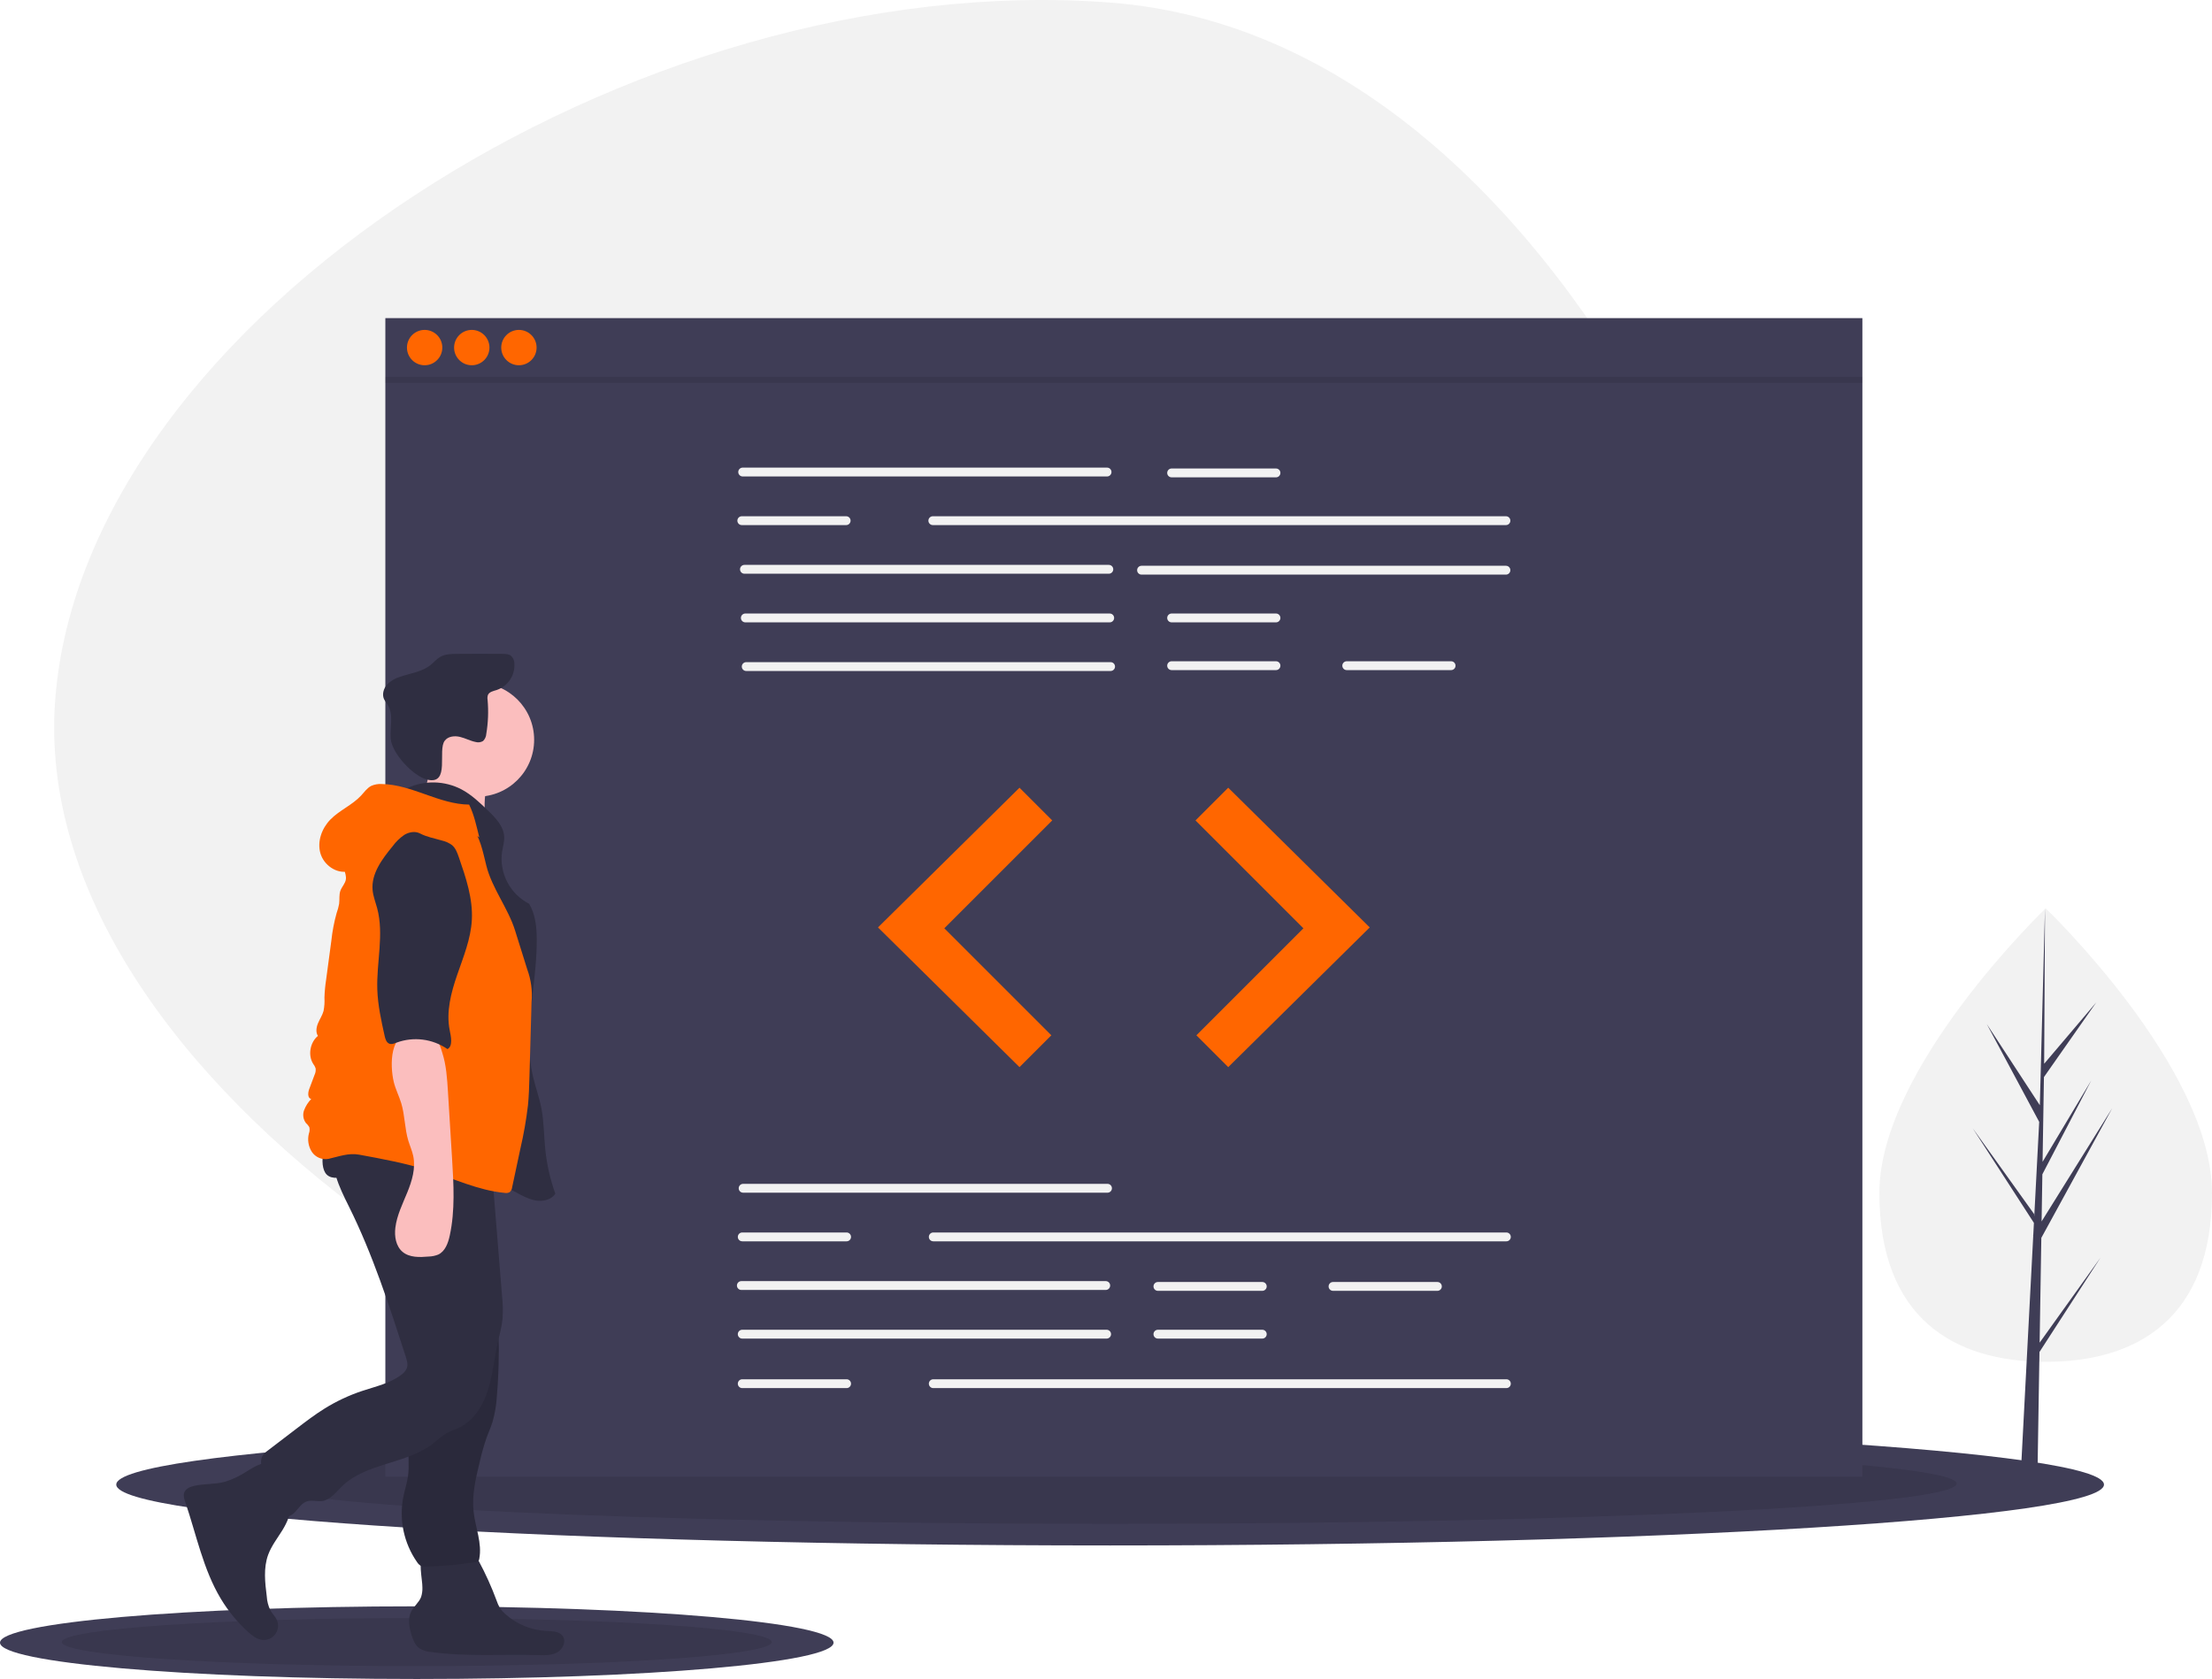
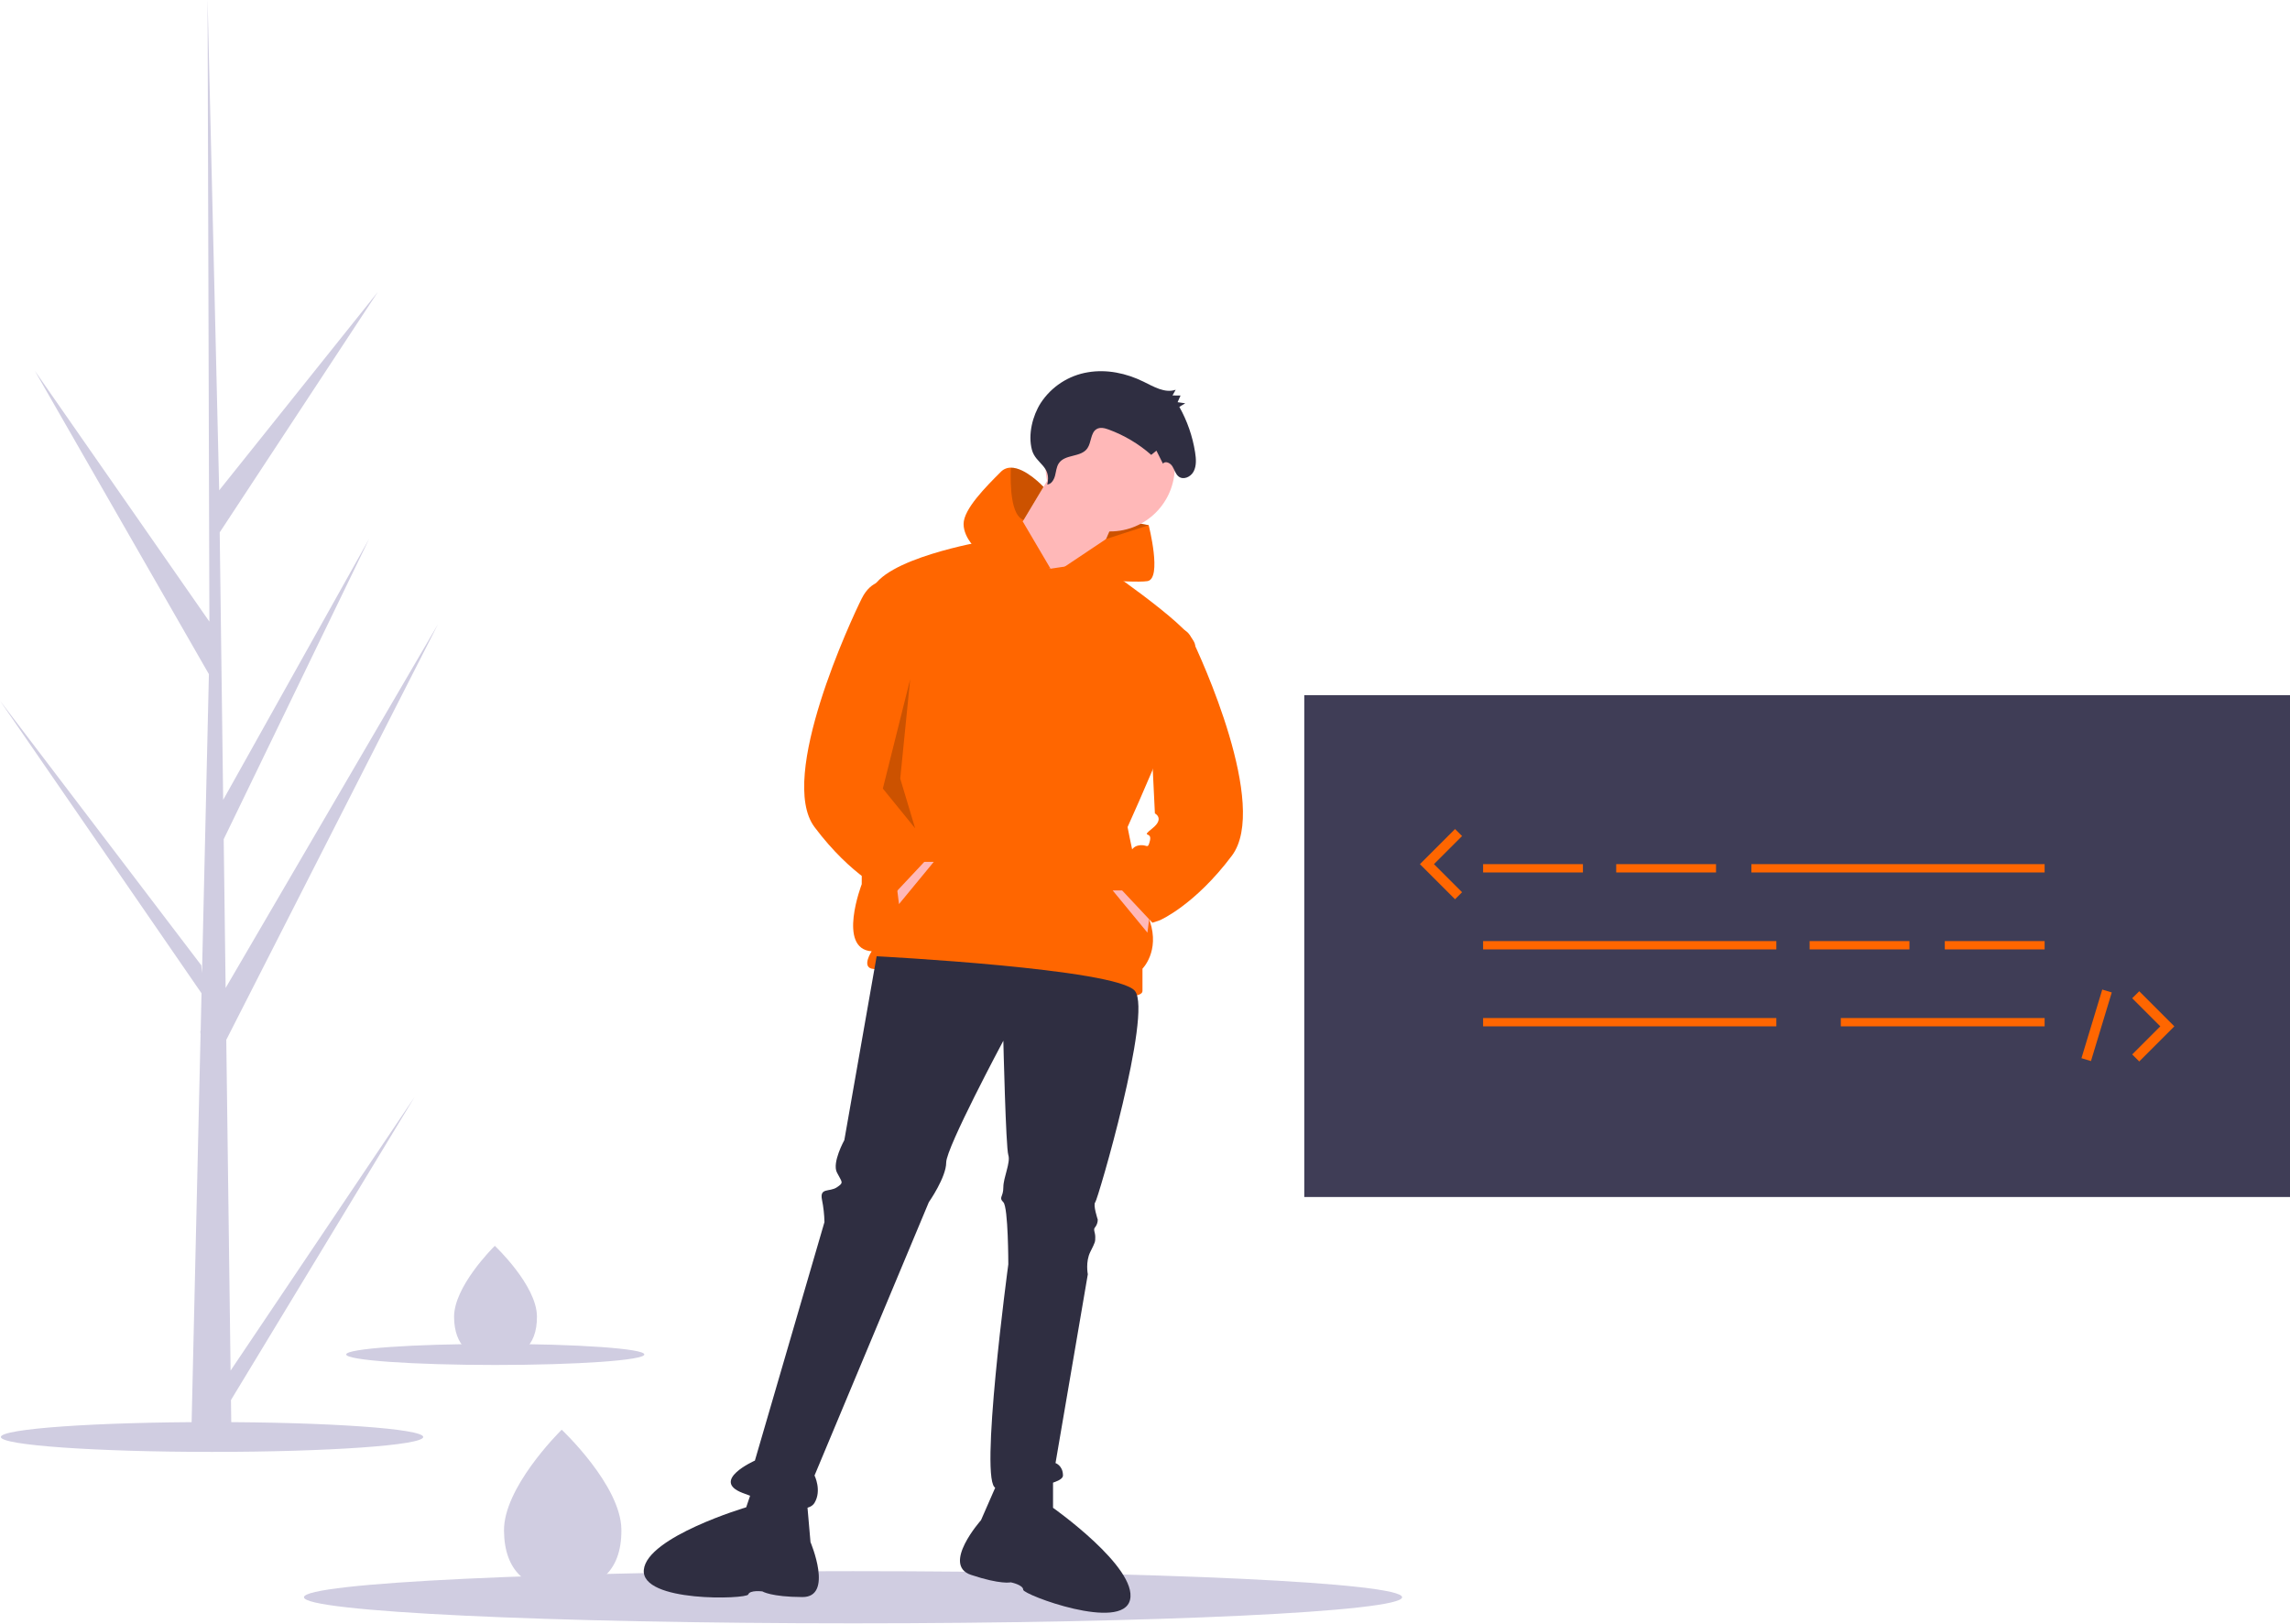
- <svg xmlns="http://www.w3.org/2000/svg" id="a594ac37-6d44-4297-8862-1cbd9c01c0b7" data-name="Layer 1" width="1126.194" height="855" viewBox="0 0 1126.194 855">
-   <path d="M581.768,778.438C339.369,759.991,50.297,572.172,65.014,378.781S359.7,5.358,602.099,23.805,984.031,403.667,969.314,597.058,824.166,796.885,581.768,778.438Z" transform="translate(-36.90323 -22.5)" fill="#f2f2f2" />
-   <ellipse cx="565.194" cy="756" rx="506" ry="31" fill="#3f3d56" />
-   <ellipse cx="565.194" cy="755.5" rx="431" ry="20.5" opacity="0.1" />
-   <ellipse cx="212.194" cy="836.5" rx="212.194" ry="18.5" fill="#3f3d56" />
-   <ellipse cx="212.194" cy="836.202" rx="180.742" ry="12.234" opacity="0.1" />
-   <rect x="196.194" y="162" width="752" height="590" fill="#3f3d56" />
-   <path d="M600.541,265.129H415.024a2.251,2.251,0,1,1,0-4.503H600.541a2.251,2.251,0,0,1,0,4.503Z" transform="translate(-36.90323 -22.5)" fill="#f2f2f2" />
-   <path d="M803.62,289.895H511.835a2.251,2.251,0,0,1,0-4.503H803.62a2.251,2.251,0,1,1,0,4.503Z" transform="translate(-36.90323 -22.5)" fill="#f2f2f2" />
-   <path d="M601.442,314.661H415.924a2.251,2.251,0,1,1,0-4.503H601.442a2.251,2.251,0,1,1,0,4.503Z" transform="translate(-36.90323 -22.5)" fill="#f2f2f2" />
-   <path d="M803.62,315.111H618.102a2.251,2.251,0,0,1,0-4.503H803.62a2.251,2.251,0,1,1,0,4.503Z" transform="translate(-36.90323 -22.5)" fill="#f2f2f2" />
-   <path d="M601.892,339.426H416.374a2.251,2.251,0,0,1,0-4.503H601.892a2.251,2.251,0,1,1,0,4.503Z" transform="translate(-36.90323 -22.5)" fill="#f2f2f2" />
-   <path d="M602.342,364.192H416.825a2.251,2.251,0,0,1,0-4.503H602.342a2.251,2.251,0,1,1,0,4.503Z" transform="translate(-36.90323 -22.5)" fill="#f2f2f2" />
-   <path d="M686.546,265.579H633.412a2.251,2.251,0,0,1,0-4.503h53.134a2.251,2.251,0,1,1,0,4.503Z" transform="translate(-36.90323 -22.5)" fill="#f2f2f2" />
-   <path d="M686.546,339.426H633.412a2.251,2.251,0,0,1,0-4.503h53.134a2.251,2.251,0,1,1,0,4.503Z" transform="translate(-36.90323 -22.5)" fill="#f2f2f2" />
-   <path d="M686.546,363.742H633.412a2.251,2.251,0,1,1,0-4.503h53.134a2.251,2.251,0,1,1,0,4.503Z" transform="translate(-36.90323 -22.5)" fill="#f2f2f2" />
-   <path d="M775.702,363.742H722.569a2.251,2.251,0,0,1,0-4.503h53.134a2.251,2.251,0,1,1,0,4.503Z" transform="translate(-36.90323 -22.5)" fill="#f2f2f2" />
-   <path d="M467.707,289.895H414.573a2.251,2.251,0,0,1,0-4.503h53.134a2.251,2.251,0,0,1,0,4.503Z" transform="translate(-36.90323 -22.5)" fill="#f2f2f2" />
-   <path d="M600.766,629.861H415.249a2.251,2.251,0,0,1,0-4.503H600.766a2.251,2.251,0,0,1,0,4.503Z" transform="translate(-36.90323 -22.5)" fill="#f2f2f2" />
-   <path d="M599.866,679.392H414.348a2.251,2.251,0,1,1,0-4.503H599.866a2.251,2.251,0,0,1,0,4.503Z" transform="translate(-36.90323 -22.5)" fill="#f2f2f2" />
-   <path d="M600.316,704.158H414.798a2.251,2.251,0,1,1,0-4.503H600.316a2.251,2.251,0,1,1,0,4.503Z" transform="translate(-36.90323 -22.5)" fill="#f2f2f2" />
-   <path d="M679.566,679.842H626.433a2.251,2.251,0,0,1,0-4.503h53.134a2.251,2.251,0,0,1,0,4.503Z" transform="translate(-36.90323 -22.5)" fill="#f2f2f2" />
-   <path d="M679.566,704.158H626.433a2.251,2.251,0,0,1,0-4.503h53.134a2.251,2.251,0,1,1,0,4.503Z" transform="translate(-36.90323 -22.5)" fill="#f2f2f2" />
-   <path d="M768.723,679.842H715.589a2.251,2.251,0,1,1,0-4.503h53.134a2.251,2.251,0,0,1,0,4.503Z" transform="translate(-36.90323 -22.5)" fill="#f2f2f2" />
-   <path d="M803.845,654.626H512.06a2.251,2.251,0,0,1,0-4.503H803.845a2.251,2.251,0,0,1,0,4.503Z" transform="translate(-36.90323 -22.5)" fill="#f2f2f2" />
-   <path d="M467.932,654.626H414.798a2.251,2.251,0,0,1,0-4.503H467.932a2.251,2.251,0,0,1,0,4.503Z" transform="translate(-36.90323 -22.5)" fill="#f2f2f2" />
-   <path d="M803.845,729.374H512.06a2.251,2.251,0,1,1,0-4.503H803.845a2.251,2.251,0,0,1,0,4.503Z" transform="translate(-36.90323 -22.5)" fill="#f2f2f2" />
-   <path d="M467.932,729.374H414.798a2.251,2.251,0,1,1,0-4.503H467.932a2.251,2.251,0,1,1,0,4.503Z" transform="translate(-36.90323 -22.5)" fill="#f2f2f2" />
-   <polygon points="519.06 401.13 447.014 472.275 519.06 543.42 535.27 527.21 480.786 472.725 535.72 417.79 519.06 401.13" fill="#ff6600" />
-   <polygon points="625.327 401.13 697.373 472.275 625.327 543.42 609.117 527.21 663.602 472.725 608.667 417.79 625.327 401.13" fill="#ff6600" />
-   <circle cx="216.194" cy="177" r="9" fill="#ff6600" />
-   <circle cx="240.194" cy="177" r="9" fill="#ff6600" />
-   <circle cx="264.194" cy="177" r="9" fill="#ff6600" />
-   <rect x="196.194" y="192" width="752" height="3" opacity="0.1" />
-   <path d="M1163.097,629.954c0,63.771-37.911,86.038-84.676,86.038s-84.676-22.266-84.676-86.038,84.676-144.898,84.676-144.898S1163.097,566.182,1163.097,629.954Z" transform="translate(-36.90323 -22.5)" fill="#f2f2f2" />
-   <polygon points="1038.433 683.736 1039.3 630.365 1075.391 564.338 1039.436 621.993 1039.826 597.995 1064.699 550.226 1039.929 591.645 1039.929 591.645 1040.63 548.484 1067.265 510.453 1040.74 541.697 1041.178 462.556 1038.425 567.325 1038.651 563.003 1011.571 521.552 1038.217 571.3 1035.694 619.503 1035.619 618.223 1004.4 574.602 1035.524 622.743 1035.209 628.771 1035.152 628.862 1035.178 629.357 1028.776 751.653 1037.329 751.653 1038.355 688.485 1069.404 640.461 1038.433 683.736" fill="#3f3d56" />
-   <path d="M159.525,773.591a43.126,43.126,0,0,1-8.178,3.503c-5.079,1.387-10.507.878-15.637,2.063-2.1.485-4.386,1.499-5.054,3.549-.49,1.503.043,3.127.553,4.623,5.669,16.62,9.085,34.266,18.125,49.321a74.641,74.641,0,0,0,13.993,16.988c2.055,1.852,4.384,3.664,7.135,3.955a7.248,7.248,0,0,0,7.371-10.182c-.811-1.801-2.317-3.196-3.289-4.916a18.757,18.757,0,0,1-1.819-6.991c-.893-7.108-1.754-14.538.709-21.265,1.652-4.512,4.682-8.359,7.206-12.447s4.622-8.772,4.06-13.544c-.383-3.257-1.972-6.237-3.65-9.054-1.681-2.823-5.005-10.408-8.383-11.35C169.16,766.864,162.583,772.024,159.525,773.591Z" transform="translate(-36.90323 -22.5)" fill="#2f2e41" />
-   <path d="M251.96,831a14.019,14.019,0,0,1-.663,4.745c-1.058,2.793-3.681,4.706-5.036,7.367-1.885,3.701-1.031,8.174.218,12.135.783,2.483,1.81,5.067,3.912,6.603a12.893,12.893,0,0,0,5.954,1.907c18.036,2.496,36.358,1.064,54.559,1.587,3.317.095,6.829.211,9.725-1.41s4.686-5.697,2.717-8.368c-1.769-2.399-5.265-2.376-8.242-2.518a33.912,33.912,0,0,1-20.913-8.615,15.112,15.112,0,0,1-2.933-3.377,20.753,20.753,0,0,1-1.534-3.518,156.799,156.799,0,0,0-9.084-20.119c-.979-1.815-2.087-3.705-3.906-4.676a10.323,10.323,0,0,0-4.239-.926c-4.536-.294-16.283-1.838-19.791,1.69C249.461,816.768,252.032,826.86,251.96,831Z" transform="translate(-36.90323 -22.5)" fill="#2f2e41" />
-   <circle cx="242.971" cy="376.72" r="28.975" fill="#fbbebe" />
-   <path d="M253.709,423.146c-1.723,4.614-4.647,8.947-8.9,11.43l40.075,8.175a42.453,42.453,0,0,1-.562-17.869,10.3,10.3,0,0,0,.24-4.409c-.754-2.907-4.026-4.307-6.955-4.974-7.314-1.667-13.782-2.561-20.579-5.792C254.95,413.263,255.241,419.045,253.709,423.146Z" transform="translate(-36.90323 -22.5)" fill="#fbbebe" />
-   <path d="M244.474,423.727a31.338,31.338,0,0,1,27.313.714c5.138,2.707,9.392,6.794,13.572,10.826,3.853,3.717,7.962,7.972,8.236,13.319.132,2.59-.676,5.123-1.084,7.684a25.766,25.766,0,0,0,13.78,26.469c3.184,5.303,3.841,11.729,3.889,17.914.185,23.436-7.209,47.161-1.93,69.995,1.239,5.361,3.162,10.554,4.232,15.951,1.387,6.991,1.318,14.18,2.044,21.27a95.266,95.266,0,0,0,5.113,22.495c-1.744,2.774-5.374,3.837-8.642,3.613s-6.325-1.643-9.242-3.136c-14.123-7.227-27.059-16.757-41.687-22.9-9.678-4.064-19.987-6.595-29.376-11.288s-18.12-12.142-20.99-22.238c-1.241-4.365-1.318-8.965-1.385-13.503-.285-19.114-.55-38.436,3.61-57.094,3.669-16.454,10.741-32.194,12.284-48.981.502-5.464.513-11.314,3.566-15.873C232.091,432.52,241.409,430.851,244.474,423.727Z" transform="translate(-36.90323 -22.5)" fill="#2f2e41" />
-   <path d="M263.395,399.629c1.707-2.227,5-2.531,7.728-1.872s5.243,2.064,7.997,2.599a4.675,4.675,0,0,0,3.743-.526,5.444,5.444,0,0,0,1.615-3.57,68.163,68.163,0,0,0,.671-17.38,5.147,5.147,0,0,1,.159-2.437c.682-1.643,2.763-2.035,4.462-2.562a13.316,13.316,0,0,0,9.013-13.633,5.421,5.421,0,0,0-1.657-3.741c-1.175-.958-2.82-1.016-4.336-1.029q-11.683-.094-23.367.006c-2.883.025-5.91.096-8.409,1.533-1.848,1.063-3.222,2.773-4.88,4.112-4.326,3.491-10.178,4.201-15.441,5.991a15.308,15.308,0,0,0-6.768,4.036c-1.75,2-2.592,4.973-1.493,7.393a26.252,26.252,0,0,0,1.887,2.904c3.105,4.964,1.038,11.403,1.501,17.24.579,7.288,11.365,19.112,18.679,20.836C266.308,422.311,259.486,404.414,263.395,399.629Z" transform="translate(-36.90323 -22.5)" fill="#2f2e41" />
-   <path d="M247.037,719.183c.745,5.322,1.701,10.662,1.445,16.029-.357,7.494-3.059,14.714-3.559,22.199-.373,5.591.49,11.242-.287,16.791-.497,3.553-1.656,6.978-2.373,10.494a43.395,43.395,0,0,0,6.973,33.265,5.448,5.448,0,0,0,2.023,1.961,5.714,5.714,0,0,0,2.508.332,179.947,179.947,0,0,0,25.17-2.287,2.414,2.414,0,0,0,1.616-.713,2.266,2.266,0,0,0,.351-.954c1.544-7.936-1.977-15.893-2.872-23.928-.956-8.58,1.103-17.177,3.146-25.565a113.548,113.548,0,0,1,3.467-12.228c.988-2.697,2.181-5.321,3.037-8.063a61.46,61.46,0,0,0,2.202-13.203q.892-10.575.945-21.199a88.958,88.958,0,0,0-1.665-20.01c-1.878-8.338-5.724-16.081-9.536-23.73a15.029,15.029,0,0,0-5.618,2.67,125.38,125.38,0,0,1-15.35,8.481c-3.567,1.657-10.522,2.833-12.786,6.286-2.232,3.405-.792,10.351-.621,14.106Q245.694,709.584,247.037,719.183Z" transform="translate(-36.90323 -22.5)" fill="#2f2e41" />
-   <path d="M247.037,719.183c.745,5.322,1.701,10.662,1.445,16.029-.357,7.494-3.059,14.714-3.559,22.199-.373,5.591.49,11.242-.287,16.791-.497,3.553-1.656,6.978-2.373,10.494a43.395,43.395,0,0,0,6.973,33.265,5.448,5.448,0,0,0,2.023,1.961,5.714,5.714,0,0,0,2.508.332,179.947,179.947,0,0,0,25.17-2.287,2.414,2.414,0,0,0,1.616-.713,2.266,2.266,0,0,0,.351-.954c1.544-7.936-1.977-15.893-2.872-23.928-.956-8.58,1.103-17.177,3.146-25.565a113.548,113.548,0,0,1,3.467-12.228c.988-2.697,2.181-5.321,3.037-8.063a61.46,61.46,0,0,0,2.202-13.203q.892-10.575.945-21.199a88.958,88.958,0,0,0-1.665-20.01c-1.878-8.338-5.724-16.081-9.536-23.73a15.029,15.029,0,0,0-5.618,2.67,125.38,125.38,0,0,1-15.35,8.481c-3.567,1.657-10.522,2.833-12.786,6.286-2.232,3.405-.792,10.351-.621,14.106Q245.694,709.584,247.037,719.183Z" transform="translate(-36.90323 -22.5)" opacity="0.1" />
-   <path d="M207.864,605.518c-3.848,10.359,1.808,21.554,6.722,31.452,12.106,24.386,20.513,50.407,28.874,76.317.626,1.941,1.252,4.058.554,5.974a7.825,7.825,0,0,1-2.822,3.347c-5.765,4.379-13.107,5.939-19.975,8.23a90.184,90.184,0,0,0-18.943,8.88c-4.977,3.084-9.639,6.644-14.292,10.197l-14.812,11.312a9.903,9.903,0,0,0-2.476,2.397c-1.429,2.241-.843,5.167-.132,7.728a131.432,131.432,0,0,0,7.252,19.792,6.911,6.911,0,0,0,2.63,3.447c2.312,1.242,5.14-.405,6.905-2.347s3.292-4.359,5.781-5.193c2.486-.833,5.222.176,7.818-.189,4.199-.589,6.986-4.457,10.013-7.426,12.365-12.131,33.01-11.251,46.612-21.977a59.228,59.228,0,0,1,6.231-4.868c2.3-1.359,4.907-2.105,7.293-3.307,7.257-3.654,11.819-11.209,14.262-18.957s3.141-15.928,4.897-23.861c.908-4.101,2.103-8.158,2.507-12.338a66.094,66.094,0,0,0-.253-11.666L287.604,621.748c-.4-4.943-.8-9.892-1.576-14.791-14.577.521-29.143,1.108-43.728,1.28C230.695,608.374,218.876,609.186,207.864,605.518Z" transform="translate(-36.90323 -22.5)" fill="#2f2e41" />
-   <path d="M202.506,619.721c1.977,3.18,6.79,3.114,10.104,1.371s5.889-4.673,9.211-6.401c4.464-2.323,9.746-2.235,14.776-2.093,7.964.225,16.025.464,23.687,2.647,7.925,2.257,15.64,6.603,23.834,5.736,1.426-.151,2.985-.56,3.761-1.766a5.544,5.544,0,0,0,.62-2.836l.268-7.159a6.464,6.464,0,0,0-.57-3.625,6.082,6.082,0,0,0-2.716-2.079c-11.663-5.646-24.965-6.697-37.915-7.141q-9.875-.338-19.757-.278c-5.591.034-12.303-.775-17.739.719C202.774,598.82,198.805,613.769,202.506,619.721Z" transform="translate(-36.90323 -22.5)" fill="#2f2e41" />
-   <path d="M275.742,432.226c-15.282-.135-29.131-10.223-44.412-10.468a11.514,11.514,0,0,0-5.393.93c-2.129,1.073-3.529,3.147-5.147,4.898-4.518,4.893-11.061,7.505-15.703,12.281-4.352,4.478-6.773,11.15-5.055,17.153s8.204,10.608,14.279,9.165A36.801,36.801,0,0,1,228.65,446.706a72.887,72.887,0,0,1,11.205-5.882c6.868-3.112,14.548-6.283,21.718-3.95a30.638,30.638,0,0,1,7.409,4.04l11.954,8.03C279.543,443.45,278.29,437.288,275.742,432.226Z" transform="translate(-36.90323 -22.5)" fill="#ff6600" />
-   <path d="M212.552,460.874c-2.029,2.532.894,6.2.447,9.413-.297,2.135-2.054,3.765-2.786,5.793-.758,2.1-.356,4.427-.643,6.641a28.489,28.489,0,0,1-1.275,4.73,84.975,84.975,0,0,0-2.686,14.026l-2.675,19.976a75.681,75.681,0,0,0-.846,9.078,27.107,27.107,0,0,1-.452,6.787c-.592,2.183-1.904,4.093-2.786,6.175s-1.291,4.602-.099,6.524c-3.991,3.325-5.178,9.854-2.387,14.235a7.899,7.899,0,0,1,1.23,2.265,5.82,5.82,0,0,1-.542,3.34l-2.705,7.207c-.692,1.845-.911,4.653,1.014,5.074a17.006,17.006,0,0,0-3.651,5.767,6.866,6.866,0,0,0,.972,6.506,8.289,8.289,0,0,1,1.694,2.056,5.473,5.473,0,0,1-.196,3.243,11.906,11.906,0,0,0,1.473,9.333,8.371,8.371,0,0,0,8.418,3.609c5.41-1.22,10.272-3.147,15.728-2.146,11.746,2.155,23.53,4.32,34.906,7.952,12.984,4.145,25.556,10.224,39.126,11.5a3.798,3.798,0,0,0,2.617-.407,3.931,3.931,0,0,0,1.21-2.488q2.097-9.832,4.194-19.665a202.363,202.363,0,0,0,3.855-22.028c.477-4.781.614-9.589.749-14.392l1.081-38.231a38.197,38.197,0,0,0-2.2-16.62l-6.217-19.848c-3.548-11.327-11.688-21.371-14.586-32.882-1.834-7.285-3.189-15.103-8.108-20.781-7.012-8.095-19.145-9.354-29.764-7.962-4.797.629-9.636,1.714-13.785,4.202-4.798,2.877-8.333,7.409-11.753,11.836C218.305,454.343,215.436,457.276,212.552,460.874Z" transform="translate(-36.90323 -22.5)" fill="#ff6600" />
-   <path d="M237.347,573.323c.875,3.773,2.712,7.251,3.837,10.957,1.884,6.209,1.724,12.896,3.605,19.106.789,2.606,1.933,5.109,2.5,7.773,1.321,6.211-.608,12.636-3.003,18.516s-5.313,11.678-6.091,17.98c-.548,4.438.239,9.45,3.66,12.331,3.552,2.99,8.713,2.788,13.339,2.39a14.016,14.016,0,0,0,4.841-1.008c3.538-1.674,5.028-5.86,5.855-9.685,2.771-12.819,1.98-26.106,1.174-39.197l-2.106-34.234c-.405-6.591-.84-13.318-2.871-19.646-.739-2.302-2.026-6.954-4.129-8.424-2.083-1.456-8.03-1.521-10.609-1.642C235.251,547.97,235.387,564.856,237.347,573.323Z" transform="translate(-36.90323 -22.5)" fill="#fbbebe" />
-   <path d="M250.751,446.923c-2.471-1.294-5.584-.736-7.972.704a24.568,24.568,0,0,0-5.972,5.798c-5.339,6.517-10.991,13.995-10.199,22.382.297,3.145,1.501,6.121,2.317,9.172,3.579,13.38-.379,27.53.075,41.373.262,7.999,2.003,15.866,3.736,23.679.354,1.595.92,3.44,2.463,3.977,1.159.403,2.41-.115,3.557-.551A28.371,28.371,0,0,1,264.721,556.731c2.865-1.529,1.791-6.363,1.149-9.546-1.908-9.458.682-19.214,3.828-28.335s6.911-18.23,7.432-27.865c.591-10.916-3.029-21.571-6.6-31.903-.779-2.255-1.631-4.62-3.439-6.178a13.665,13.665,0,0,0-5.203-2.377C258.096,449.406,254.255,448.758,250.751,446.923Z" transform="translate(-36.90323 -22.5)" fill="#2f2e41" />
+ <svg xmlns="http://www.w3.org/2000/svg" id="e4bbe722-77af-4dff-9d23-13f94132c30a" data-name="Layer 1" width="921.72" height="653.41" viewBox="0 0 921.72 653.41">
+   <ellipse cx="85.344" cy="578.41" rx="85" ry="6" fill="#d0cde1" />
+   <ellipse cx="343.344" cy="642.91" rx="221" ry="10.5" fill="#d0cde1" />
+   <polygon points="458.344 218.41 462.344 211.41 442.344 207.41 440.344 217.41 443.344 225.41 458.344 218.41" fill="#ff6600" />
+   <polygon points="458.344 218.41 462.344 211.41 442.344 207.41 440.344 217.41 443.344 225.41 458.344 218.41" opacity="0.2" />
+   <circle cx="446.844" cy="187.91" r="26" fill="#ffb8b8" />
+   <polygon points="424.844 187.91 403.844 222.91 434.844 240.91 450.844 203.91 424.844 187.91" fill="#ffb8b8" />
+   <path d="M561.984,352.205l-27-11s-41,7-45,20-4,118-4,118-10,26,4,27c0,0-4,6,0,7s45,0,61,5,48,9,48,4v-9s7-7,3-19-9-38-9-38,30-66,27-74-39.627-32.738-39.627-32.738Z" transform="translate(-139.1401 -123.2952)" fill="#ff6600" />
+   <polygon points="360.844 355.91 361.844 363.91 375.844 346.91 370.844 346.91 360.844 355.91" fill="#ffb8b8" />
+   <path d="M561.984,352.205l-29-7s-6-5-6-11,9-15,15-21a5.535,5.535,0,0,1,4.02-1.67c5.94-.05,13.14,7.74,13.14,7.74l-7.99,13.33-.36.59Z" transform="translate(-139.1401 -123.2952)" fill="#ff6600" />
+   <path d="M584.337,340.263l17.147-5.559s5.5,21.5-.5,22.5-39-2-39-2Z" transform="translate(-139.1401 -123.2952)" fill="#ff6600" />
+   <path d="M491.984,508.205l-13,74s-5,9-3,13,3,4,0,6-7,0-6,5a51.043,51.043,0,0,1,1,9l-28,96s-18,8-5,13,26,9,29,4,0-11,0-11l46-110s7-10,7-16,23-49,23-49,1,43,2,46-2,9-2,13-2,4,0,6,2,25,2,25-12,89-5,90,27-1,27-5-3-5-3-5l13-76s-1-5,1-9,2-4,2-6-1-3,0-4a4.938,4.938,0,0,0,1-3s-2-6-1-7,23-76,16-85S491.984,508.205,491.984,508.205Z" transform="translate(-139.1401 -123.2952)" fill="#2f2e41" />
+   <path d="M540.984,719.205l-7,16s-16,18-4,22,16,3,16,3,5,1,5,3,40,17,43,4-31-37-31-37v-12Z" transform="translate(-139.1401 -123.2952)" fill="#2f2e41" />
+   <path d="M463.849,726.611l1.514,17.398s9.402,22.172-3.247,22.124-16.119-2.276-16.119-2.276-5.057-.652-5.697,1.243S396.964,768.412,398.28,755.136s41.207-25.14,41.207-25.14L443.325,718.626Z" transform="translate(-139.1401 -123.2952)" fill="#2f2e41" />
+   <path d="M560.66,318.322c1.606-.108,2.677-1.858,3.121-3.524s.558-3.49,1.465-4.922c2.486-3.922,8.95-2.338,11.575-6.153,1.614-2.346,1.277-6.167,3.607-7.66,1.472-.943,3.348-.457,4.969.135a54.307,54.307,0,0,1,17.116,10.194l2.088-1.7,2.608,5.214c1.011-1.219,2.961-.274,3.81,1.082s1.26,3.088,2.47,4.076c1.929,1.574,4.941.241,6.11-2.041s.975-5.072.57-7.641a54.737,54.737,0,0,0-6.348-18.322l2.386-1.432-3.085-.441,1.181-2.679-3.232-.038,1.276-2.29c-4.344,1.491-8.834-1.24-12.983-3.275-6.941-3.405-14.748-5.039-22.284-3.774A28.168,28.168,0,0,0,558.027,285.508c-3.286,5.166-5.183,12.667-3.54,18.854C555.98,309.985,562.498,310.861,560.66,318.322Z" transform="translate(-139.1401 -123.2952)" fill="#2f2e41" />
+   <path d="M495.984,357.205s-6-1-10,7-34,72-19,92,29,26,29,26l3,1,15-16-5-7s0-7-4-8-4,2-5-2,4-1-1-5-1-6-1-6Z" transform="translate(-139.1401 -123.2952)" fill="#ff6600" />
+   <polygon points="462.844 367.41 461.844 375.41 447.844 358.41 452.844 358.41 462.844 367.41" fill="#ffb8b8" />
+   <path d="M600.484,378.705s14-7,18,1,31.5,68,16.5,88-29,26-29,26l-3,1-15-16,5-7s0-7,4-8,4,2,5-2-4-1,1-5,1-6,1-6Z" transform="translate(-139.1401 -123.2952)" fill="#ff6600" />
+   <polygon points="366.344 273.41 355.344 317.41 368.344 333.41 362.344 313.41 366.344 273.41" opacity="0.2" />
+   <path d="M559.144,319.275l-7.99,13.33c-5.02-1.74-5.44-13.39-5.15-21.07C551.944,311.485,559.144,319.275,559.144,319.275Z" transform="translate(-139.1401 -123.2952)" opacity="0.2" />
+   <path d="M389.248,738.971c.174,17.794-10.344,24.11-23.392,24.237q-.455.004-.905-.001-.907-.011-1.796-.065c-11.784-.719-20.998-7.161-21.16-23.709-.167-17.126,21.51-38.951,23.136-40.565l.003-.001c.062-.062.093-.092.093-.092S389.075,721.178,389.248,738.971Z" transform="translate(-139.1401 -123.2952)" fill="#d0cde1" />
+   <path d="M355.259,653.138c.123,12.561-7.302,17.019-16.512,17.108q-.321.003-.639-.001-.64-.008-1.268-.046c-8.318-.507-14.822-5.055-14.936-16.736-.118-12.089,15.183-27.495,16.331-28.634l.002-.001c.044-.043.066-.065.066-.065S355.136,640.578,355.259,653.138Z" transform="translate(-139.1401 -123.2952)" fill="#d0cde1" />
+   <ellipse cx="199.344" cy="545.184" rx="60" ry="4.235" fill="#d0cde1" />
+   <rect x="524.968" y="279.811" width="396.752" height="202" fill="#3f3d56" />
+   <rect x="596.945" y="347.829" width="40.18" height="3.348" fill="#ff6600" />
+   <rect x="650.518" y="347.829" width="40.18" height="3.348" fill="#ff6600" />
+   <rect x="728.366" y="378.801" width="40.18" height="3.348" fill="#ff6600" />
+   <rect x="782.777" y="378.801" width="40.18" height="3.348" fill="#ff6600" />
+   <rect x="704.928" y="347.829" width="118.028" height="3.348" fill="#ff6600" />
+   <rect x="596.945" y="378.801" width="118.028" height="3.348" fill="#ff6600" />
+   <rect x="596.945" y="409.773" width="118.028" height="3.348" fill="#ff6600" />
+   <rect x="740.923" y="409.773" width="82.034" height="3.348" fill="#ff6600" />
+   <polygon points="585.652 361.964 571.516 347.829 585.652 333.693 588.48 336.521 577.172 347.829 588.48 359.136 585.652 361.964" fill="#ff6600" />
+   <polygon points="861.036 427.257 858.208 424.429 869.516 413.12 858.208 401.813 861.036 398.985 875.172 413.12 861.036 427.257" fill="#ff6600" />
+   <rect x="968.591" y="533.998" width="28.864" height="4" transform="translate(45.81388 1198.014) rotate(-73.13998)" fill="#ff6600" />
+   <path d="M231.951,674.977l74.068-110.146-73.916,121.996.155,12.394q-8.111.062-16.064-.27l3.674-159.32-.101-1.229.136-.237.352-15.055L139.14,405.343l81.017,106.499.288,3.182,2.775-120.372L153.16,272.554l70.259,100.951-.733-249.38.002-.83.024.816L227.362,320.657,291.213,240.82,227.571,337.589l1.394,107.67,58.756-105.082L229.181,461.088l.776,59.87,85.447-146.378L230.216,541.844Z" transform="translate(-139.1401 -123.2952)" fill="#d0cde1" />
</svg>
